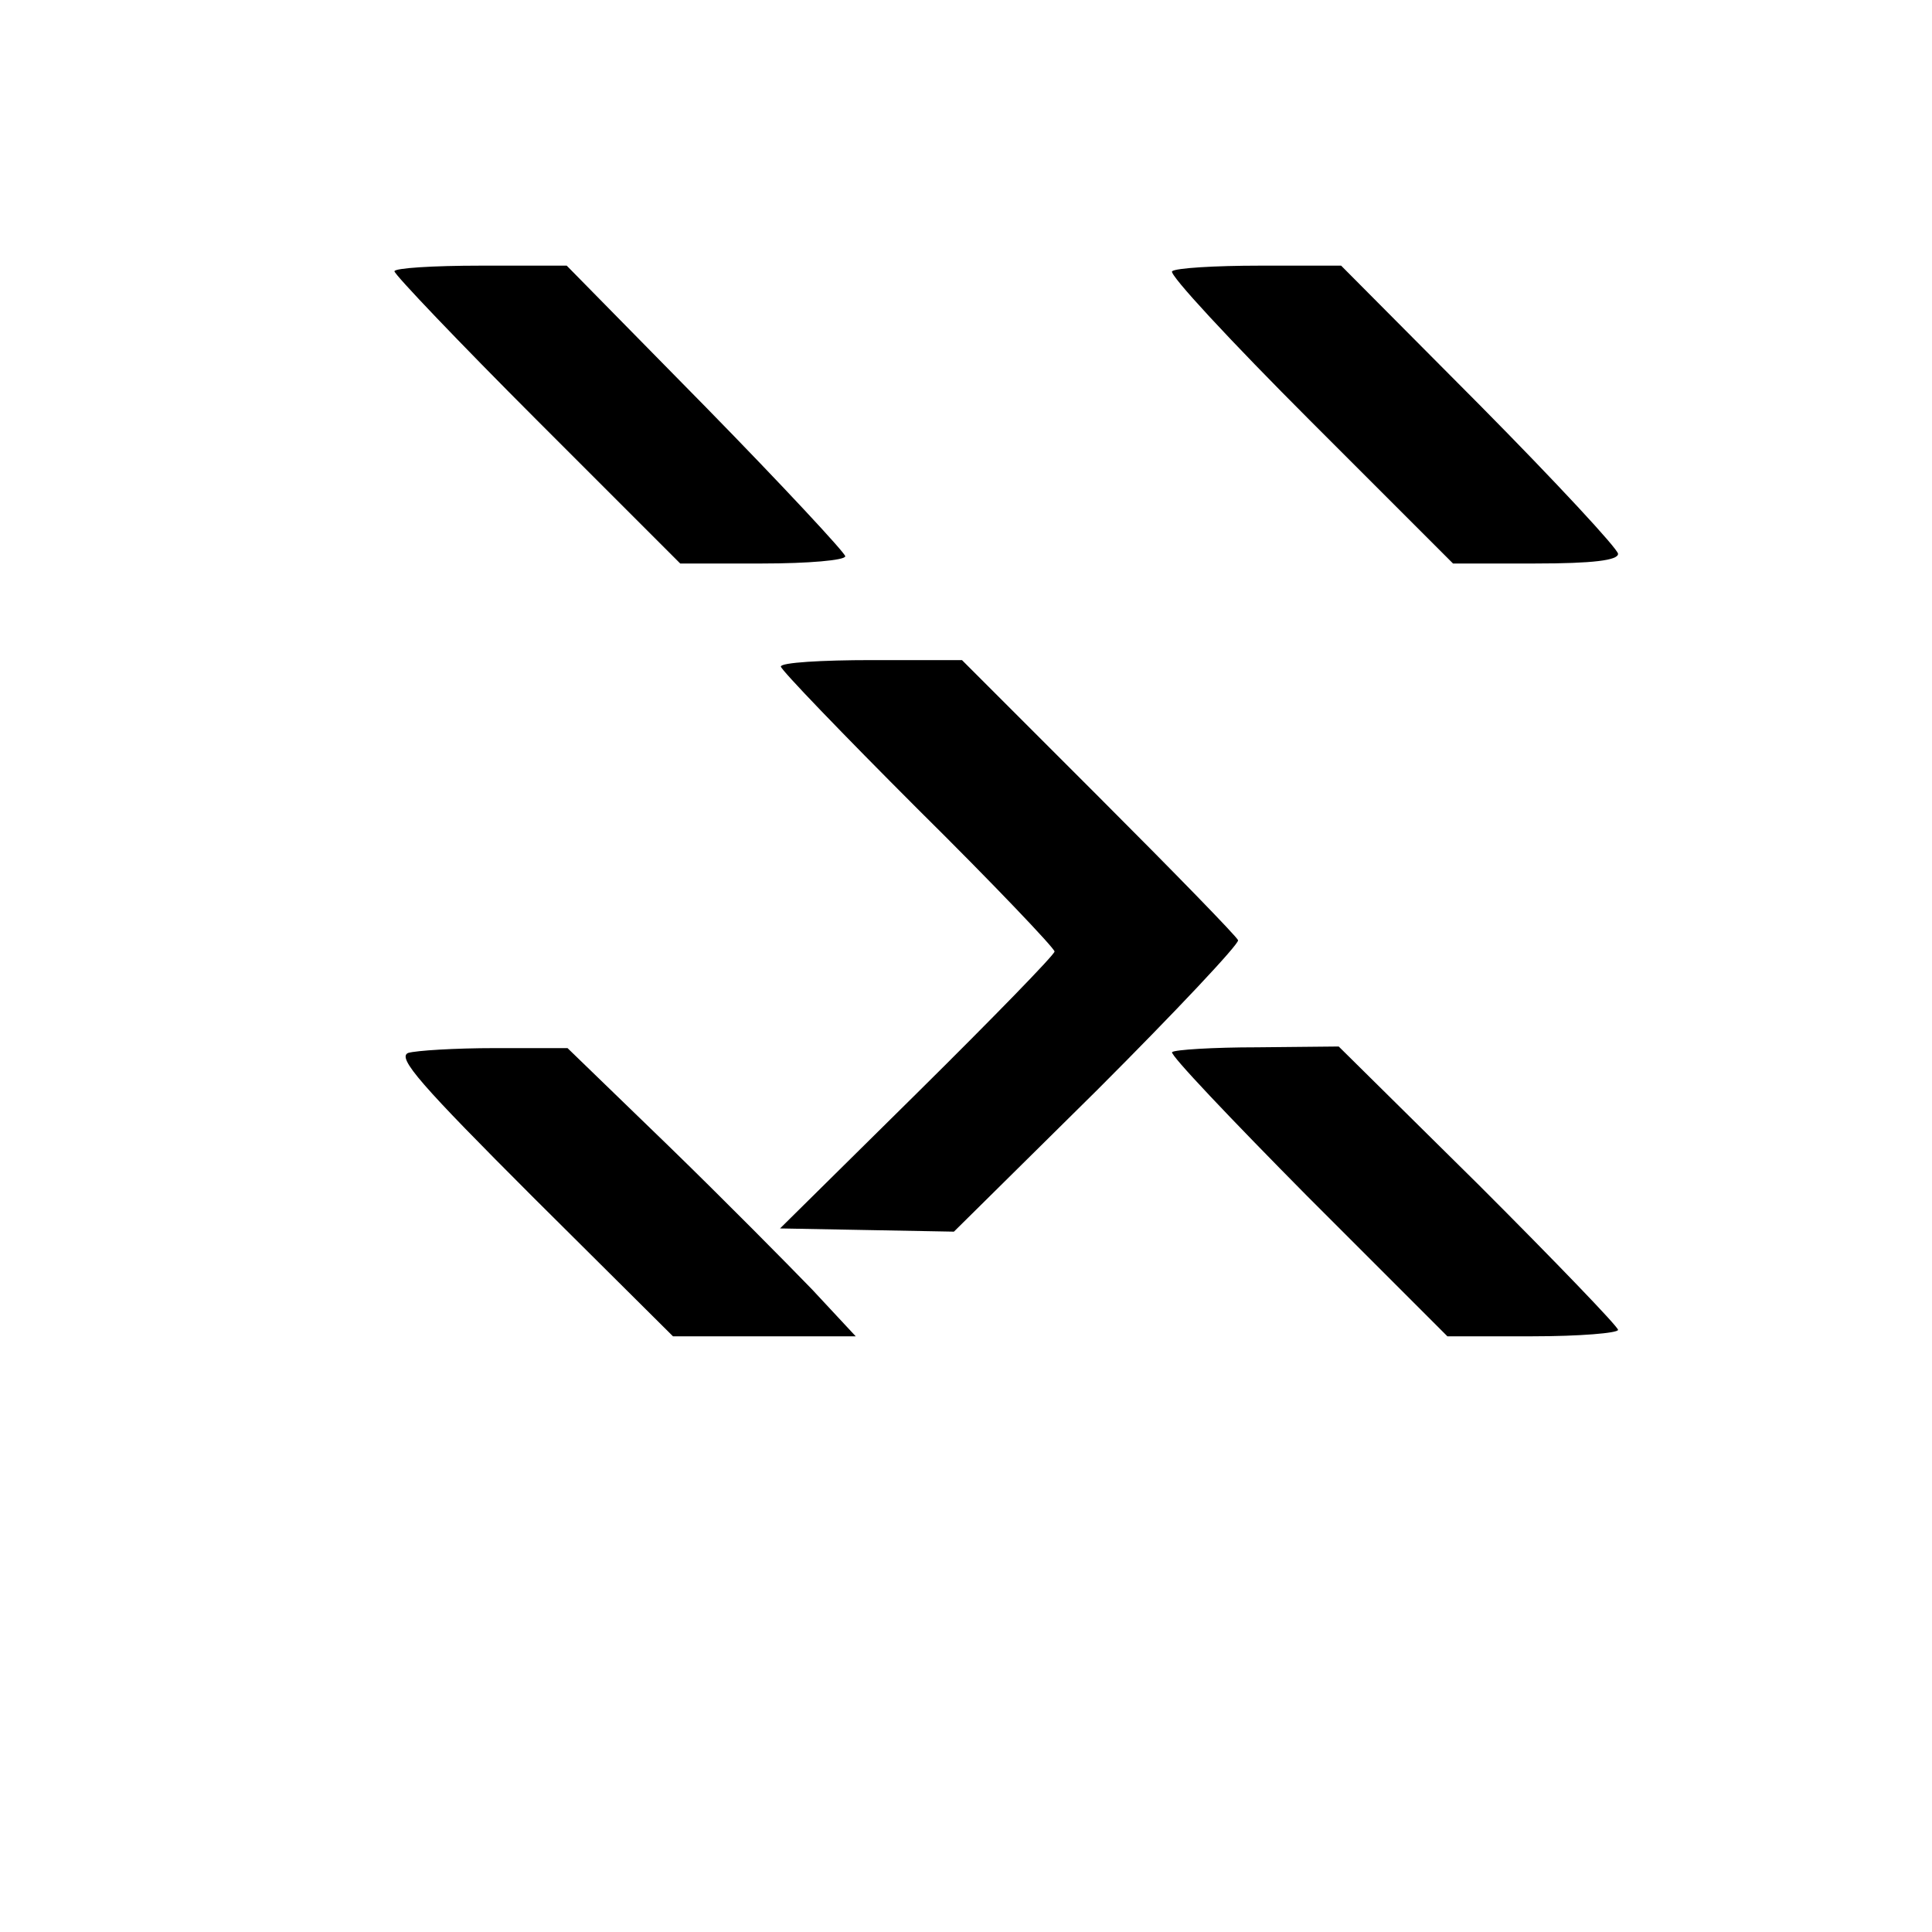
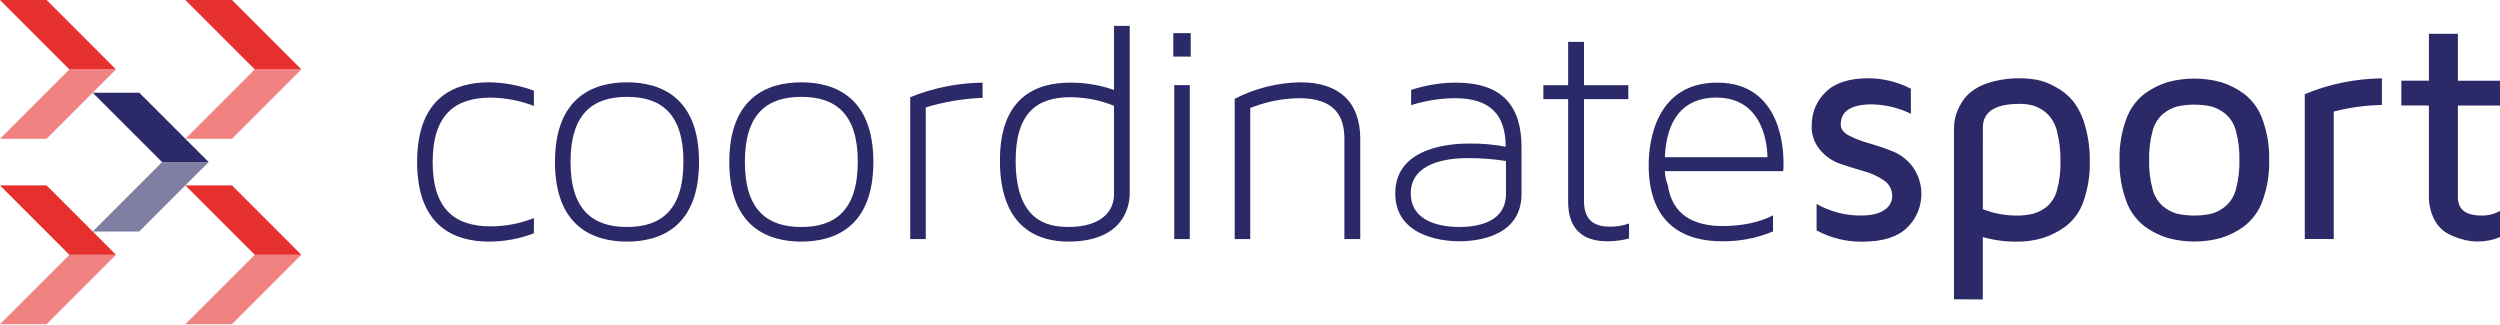
- <svg xmlns="http://www.w3.org/2000/svg" version="1.0" width="240pt" height="240pt" viewBox="0 0 240 240" preserveAspectRatio="xMidYMid meet">
-   <g transform="translate(0,240) scale(0.1,-0.1)" fill="#000000" stroke="none">
-     <path d="M490 2063 c0 -4 80 -88 177 -185 l178 -178 102 0 c57 0 103 4 103 9 0 4 -78 88 -173 185 l-173 176 -107 0 c-59 0 -107 -3 -107 -7z" />
-     <path d="M1456 2063 c-4 -4 73 -87 171 -185 l178 -178 102 0 c72 0 103 4 103 12 0 6 -77 89 -172 185 l-172 173 -101 0 c-56 0 -105 -3 -109 -7z" />
-     <path d="M970 1572 c0 -4 77 -84 170 -177 94 -93 170 -173 170 -177 0 -4 -77 -83 -171 -176 l-170 -168 108 -2 108 -2 178 176 c98 98 176 181 175 186 -2 5 -80 85 -173 178 l-170 170 -112 0 c-62 0 -113 -3 -113 -8z" />
-     <path d="M507 1092 c-14 -6 16 -40 156 -180 l173 -172 114 0 113 0 -54 58 c-30 31 -110 112 -179 179 l-125 121 -90 0 c-50 0 -98 -3 -108 -6z" />
-     <path d="M1456 1093 c-3 -3 73 -83 168 -179 l174 -174 106 0 c58 0 106 4 106 8 0 4 -78 85 -173 180 l-174 172 -101 -1 c-55 0 -103 -3 -106 -6z" />
+ <svg xmlns="http://www.w3.org/2000/svg" id="bdaf2c9e-cf94-4b7e-8b89-9d7d887a84fd" data-name="Layer 1" viewBox="0 0 717 92.98">
+   <defs>
+     <style>.af8892f3-ea7c-4e04-b09c-98be404d2a69{fill:#f08381;}.a2193e19-5399-406a-ae54-5db9709b9f01{fill:#817ea4;}.bb5d48e3-76e1-432d-aec2-84da3fccaa72{fill:#2c2968;}.a63d9647-a574-407b-bc95-f4ae835558c6{fill:#e6302d;}</style>
+   </defs>
+   <g id="a7cdf936-1b18-41f6-8c0a-bcf219cfd9e7" data-name="coordinate-sport-main">
+     <polygon class="af8892f3-ea7c-4e04-b09c-98be404d2a69" points="53.16 92.98 66.53 92.98 86.42 73.08 73.07 73.08 53.16 92.98" />
+     <polygon class="a2193e19-5399-406a-ae54-5db9709b9f01" points="26.58 66.4 39.94 66.4 59.85 46.49 46.49 46.49 26.58 66.4" />
+     <path class="bb5d48e3-76e1-432d-aec2-84da3fccaa72" d="M140.75,64.92a33.83,33.83,0,0,0,12.37-2.37v4.37a36.28,36.28,0,0,1-12.83,2.37c-9.37,0-20.66-3.82-20.66-22.84s11.28-22.84,20.66-22.84A38.69,38.69,0,0,1,153.12,26v4.37A36.12,36.12,0,0,0,140.75,28c-10,0-16.66,4.64-16.66,18.47S130.74,64.92,140.75,64.92Zm59.73-18.47c0,18.74-11.19,22.84-20.66,22.84s-20.65-4.1-20.65-22.84,11.19-22.84,20.66-22.84S200.48,27.7,200.48,46.45Zm-4.46,0c0-13.93-6.46-18.67-16.19-18.67s-16.2,4.74-16.2,18.67,6.55,18.65,16.2,18.65S196,60.37,196,46.45Zm54.46,0c0,18.74-11.19,22.84-20.66,22.84s-20.66-4.1-20.66-22.84,11.2-22.84,20.66-22.84S250.48,27.7,250.48,46.45Zm-4.46,0c0-13.93-6.46-18.67-16.2-18.67s-16.19,4.74-16.19,18.67,6.55,18.65,16.19,18.65S246,60.37,246,46.45ZM265.51,30.8V68.56h-4.46V27.88A57,57,0,0,1,281.8,23.7v4.37A64.6,64.6,0,0,0,265.51,30.8Zm41.43-7.1a37.61,37.61,0,0,1,12.56,2.09V7.41H324V55.55c0,3.37-1.55,13.74-17.66,13.74-7.46,0-19.56-3-19.56-23.21C286.74,27.61,297.47,23.7,306.94,23.7Zm-.64,41.4c9.84,0,13.2-4.73,13.2-9.37V30.34a33.38,33.38,0,0,0-12.56-2.46c-9.65,0-15.65,4.64-15.65,18.2,0,16.93,8.73,19,15,19ZM336.5,9.5h5v6.74h-5Zm.27,14.92h4.46V68.56h-4.46ZM390.12,39.8V68.56h-4.55V39.8c0-6.46-2.73-11.64-13-11.64a38.94,38.94,0,0,0-14,2.82V68.56h-4.46V28.34A42.53,42.53,0,0,1,373,23.61C383.84,23.61,390.12,29.07,390.12,39.8Zm46.25,2.37V55.64c0,12-12.28,13.56-17.83,13.56-5.73,0-18.38-1.82-18.38-13.74,0-13.74,17-14.29,21.11-14.29a52,52,0,0,1,10.56.91c0-9.28-4.55-13.92-14.56-13.92a43,43,0,0,0-12.56,2V25.79a41.44,41.44,0,0,1,12.83-2.09C430.64,23.7,436.37,30.16,436.37,42.17Zm-4.46,4a70.8,70.8,0,0,0-11.19-.82c-5.55,0-16.11,1.28-16.11,10.1,0,8.1,8.47,9.65,13.93,9.65s13.37-1.46,13.37-9.47Zm35.3,17.93v4.28a23.23,23.23,0,0,1-5.92.82c-3.37,0-11.55-.37-11.55-11.38V28.43h-7.1v-4h7.1V12h4.55V24.43H467v4H454.29V57.64c0,6,3.45,7.37,7.55,7.37A15.86,15.86,0,0,0,467.21,64.1Zm44.3-17.38a16.47,16.47,0,0,1-.09,2.37H477.48A11.74,11.74,0,0,0,478.3,53c1.27,8.55,7.28,11.83,15.83,11.83,5.37,0,10.74-1.09,14.38-3.09v4.64a37.07,37.07,0,0,1-14.74,2.82c-10,0-20.93-4.28-20.93-21.84,0-7,2.18-23.66,19.66-23.66C511.33,23.7,511.51,43.81,511.51,46.72Zm-34-1.64h29.39c0-2.18-.55-17.1-14.65-17.1C482.66,28,477.94,34.35,477.48,45.08Zm42.1-9.1a13,13,0,0,1,4-9.59q4-3.94,12.28-3.95a27.08,27.08,0,0,1,12.15,3v7.19a26.79,26.79,0,0,0-11.12-2.7q-9,0-9,5.8c0,1.27.8,2.33,2.4,3.17a29.87,29.87,0,0,0,5.77,2.21,66.44,66.44,0,0,1,6.76,2.31,13.4,13.4,0,0,1,5.8,4.54,13.42,13.42,0,0,1-1.71,17.35q-4.11,4-12.76,4A26.78,26.78,0,0,1,521,66.08V58.49a25.23,25.23,0,0,0,12.58,3.32h.18q4.35,0,6.64-1.57a4.73,4.73,0,0,0,2.29-4,5.31,5.31,0,0,0-2.38-4.5,18.61,18.61,0,0,0-5.8-2.66q-3.42-.95-6.82-2.13A13.22,13.22,0,0,1,522,43,10.3,10.3,0,0,1,519.58,36Zm40.79,49.86V37.06a16.66,16.66,0,0,1,.26-2.91A15.2,15.2,0,0,1,562,30.48a12.81,12.81,0,0,1,3-3.91,15.5,15.5,0,0,1,5.59-2.9,29.63,29.63,0,0,1,13.6-.78,17.87,17.87,0,0,1,5.28,2,16.94,16.94,0,0,1,5,4,20.12,20.12,0,0,1,3.48,7,35,35,0,0,1,1.4,10.42,32.09,32.09,0,0,1-1.84,11.53A15,15,0,0,1,592.32,65a22.43,22.43,0,0,1-6.59,3.31,25.73,25.73,0,0,1-7.39,1,34.36,34.36,0,0,1-9.67-1.33v17.9ZM568.68,60a26.38,26.38,0,0,0,9.66,1.82,18.47,18.47,0,0,0,4.79-.53,11,11,0,0,0,3.89-2,9.4,9.4,0,0,0,2.92-4.73,27.93,27.93,0,0,0,1-8.16,32.26,32.26,0,0,0-1-8.77,10.31,10.31,0,0,0-2.87-5.09,10.84,10.84,0,0,0-3.7-2.18,13.75,13.75,0,0,0-4.18-.57q-10.5,0-10.5,6.79Zm41.12-2.36a31.8,31.8,0,0,1-1.92-11.73,31.78,31.78,0,0,1,1.92-11.72A15.93,15.93,0,0,1,615,26.94a22.08,22.08,0,0,1,6.76-3.41,29.15,29.15,0,0,1,15.12,0,21.86,21.86,0,0,1,6.76,3.41,15.84,15.84,0,0,1,5.22,7.24A31.78,31.78,0,0,1,650.8,45.9a31.8,31.8,0,0,1-1.92,11.73,15.9,15.9,0,0,1-5.22,7.23,21.86,21.86,0,0,1-6.76,3.41,28.94,28.94,0,0,1-15.12,0A21.75,21.75,0,0,1,615,64.86,15.9,15.9,0,0,1,609.8,57.63Zm7.57-20.1a29.19,29.19,0,0,0-1,8.37,29.19,29.19,0,0,0,1,8.37,9.54,9.54,0,0,0,3,4.89,10.85,10.85,0,0,0,4,2.12,23.33,23.33,0,0,0,9.89,0,11,11,0,0,0,4-2.12,9.62,9.62,0,0,0,3-4.89,29.55,29.55,0,0,0,1-8.37,29.65,29.65,0,0,0-1-8.37,9.59,9.59,0,0,0-3-4.88,10.89,10.89,0,0,0-4-2.12,23.33,23.33,0,0,0-9.89,0,10.89,10.89,0,0,0-4,2.12,9.56,9.56,0,0,0-3,4.88Zm43.64,31V27a59.64,59.64,0,0,1,22.13-4.53v7.64A58.15,58.15,0,0,0,669.32,32V68.56Zm27.69-38.3v-7.1h7.91V9.69h8.31V23.16H717v7.1H704.92V56.51q0,5.3,6.7,5.3h.09A9.92,9.92,0,0,0,717,60.48V68a16.42,16.42,0,0,1-6.22,1.26h-.22a16.57,16.57,0,0,1-3.51-.4,22.63,22.63,0,0,1-4.47-1.57,9.53,9.53,0,0,1-4.29-4.08,14.18,14.18,0,0,1-1.68-7.2V30.26ZM59.85,46.49H46.49L26.58,26.59H39.94Z" />
+     <polygon class="af8892f3-ea7c-4e04-b09c-98be404d2a69" points="0 92.98 13.36 92.98 33.26 73.08 19.91 73.08 0 92.98" />
+     <polygon class="af8892f3-ea7c-4e04-b09c-98be404d2a69" points="53.17 39.81 66.53 39.81 86.42 19.91 73.07 19.91 53.17 39.81" />
+     <polygon class="af8892f3-ea7c-4e04-b09c-98be404d2a69" points="0 39.81 13.36 39.81 33.26 19.91 19.9 19.91 0 39.81" />
+     <path class="a63d9647-a574-407b-bc95-f4ae835558c6" d="M86.43,73.08H73.07l-19.9-19.9H66.53Zm-53.17,0H19.9L0,53.18H13.36ZM86.43,19.91H73.07L53.17,0H66.53Zm-53.17,0H19.9L0,0H13.36Z" />
  </g>
</svg>
